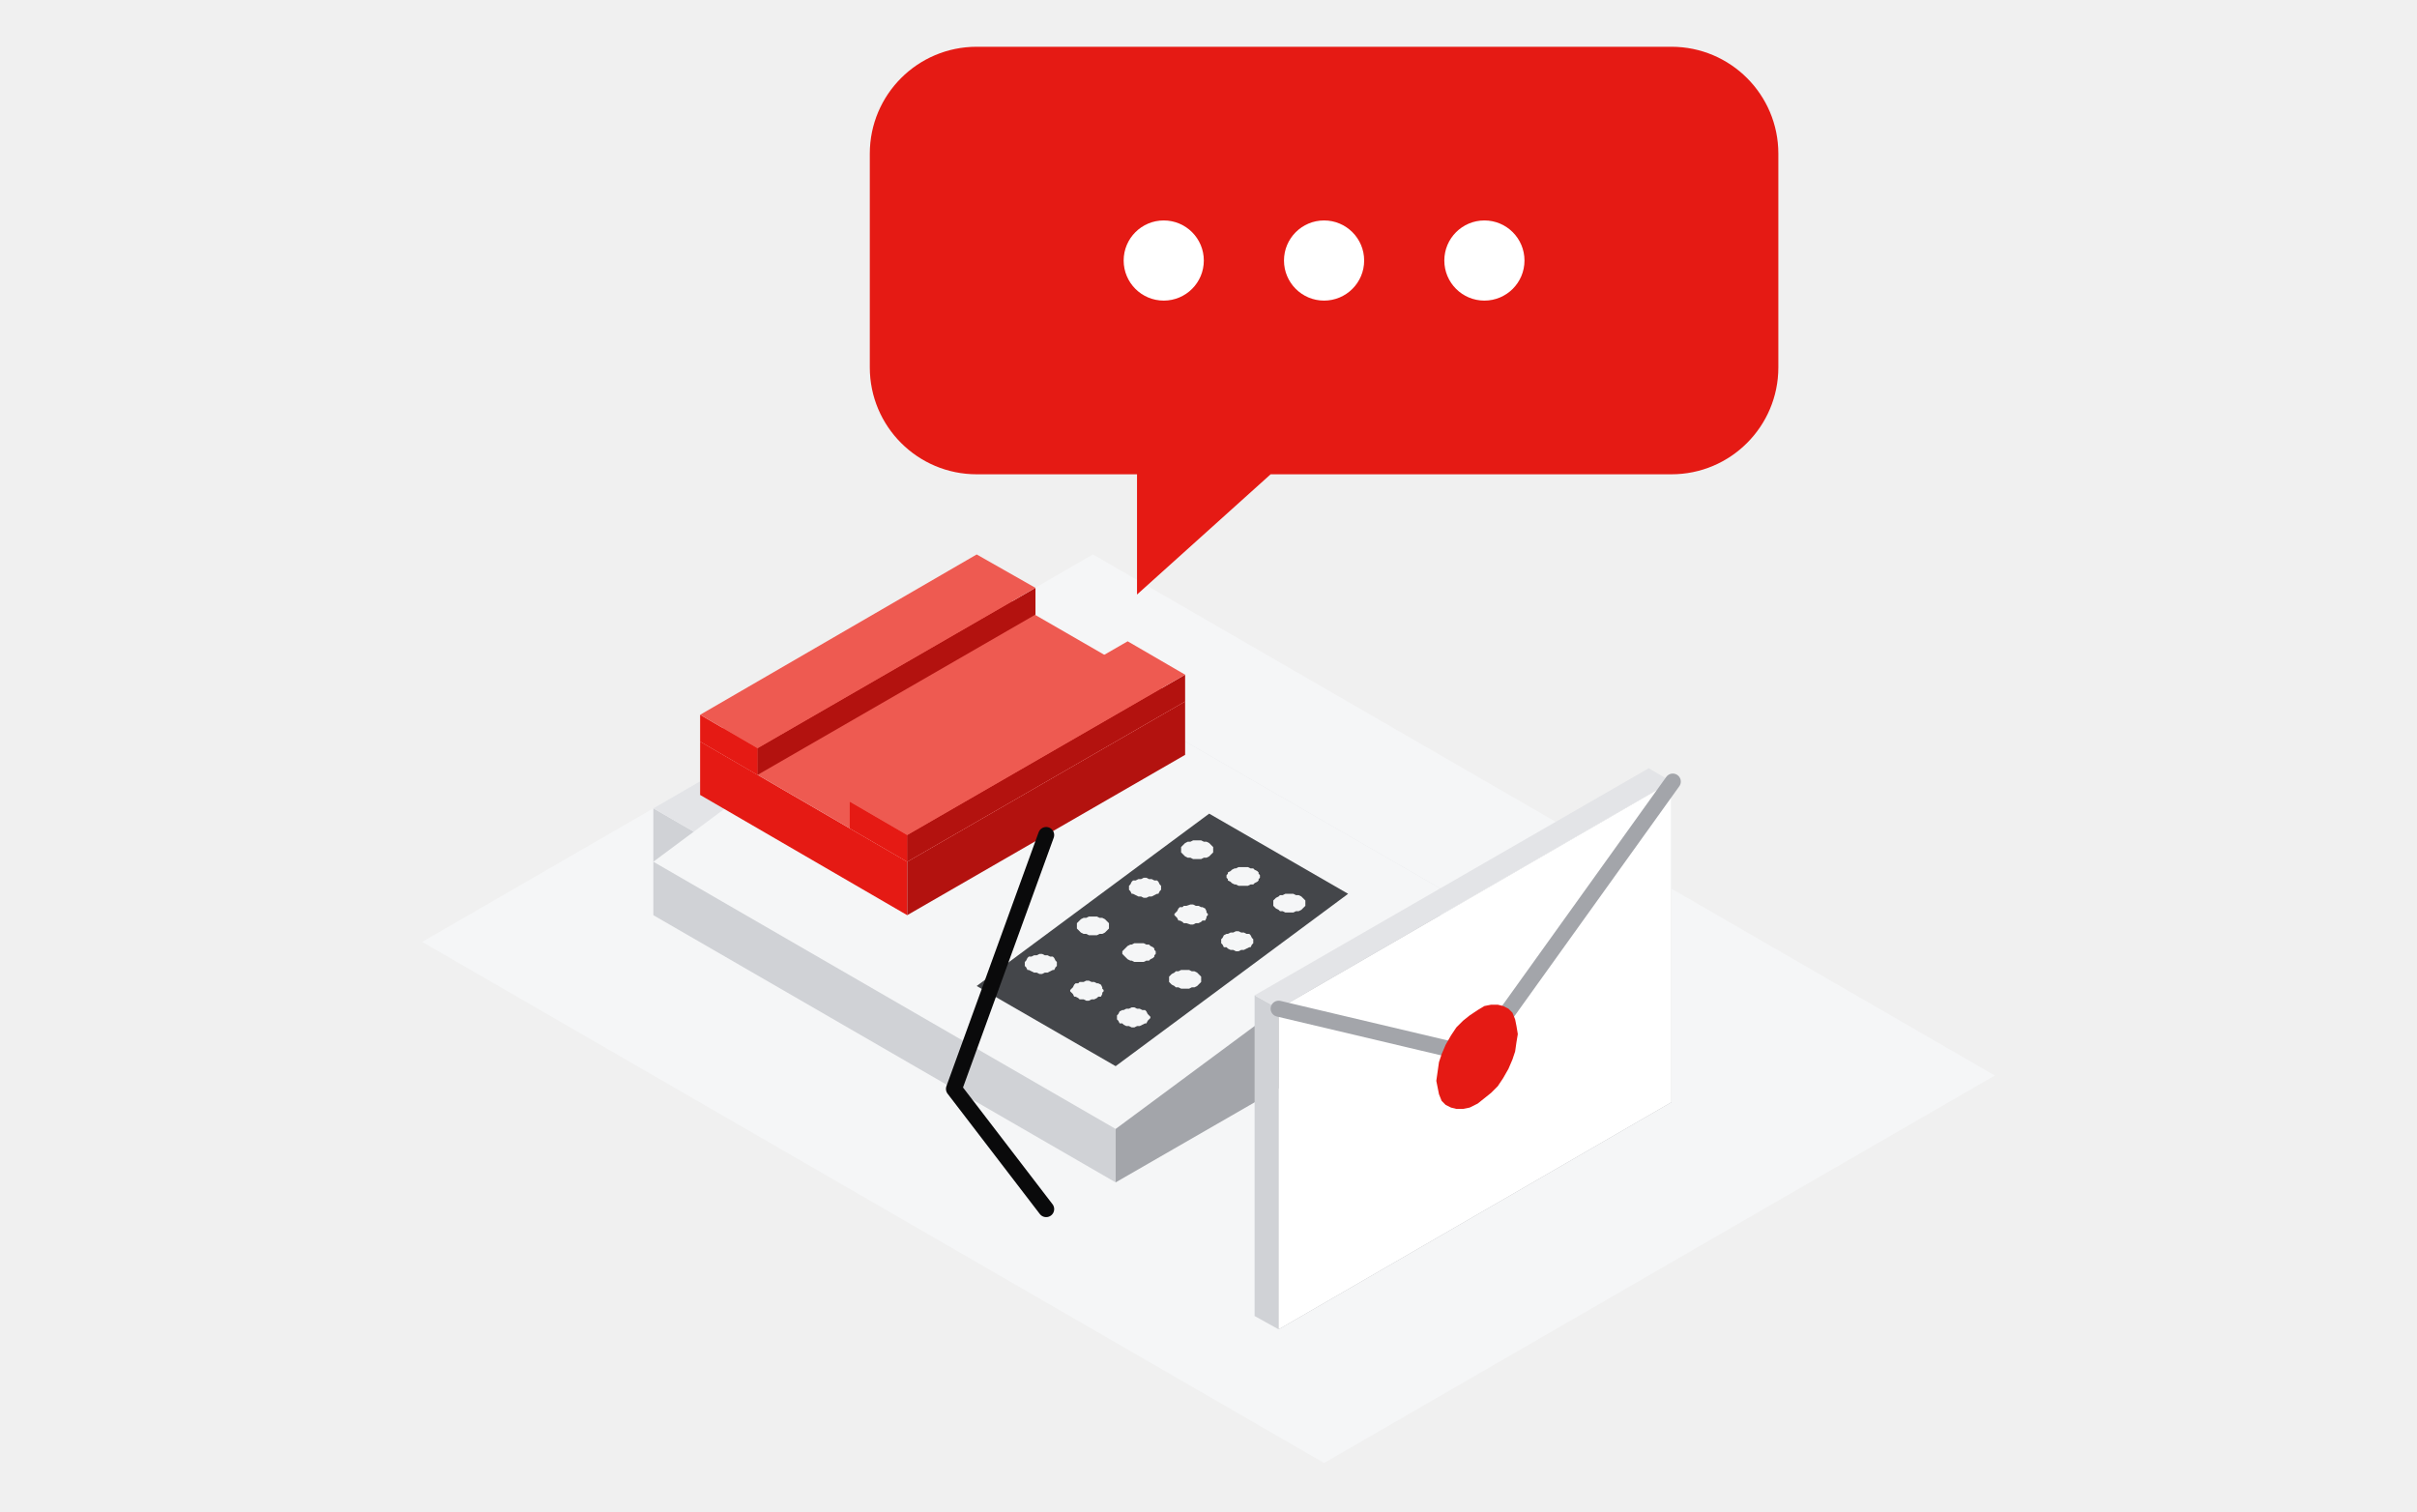
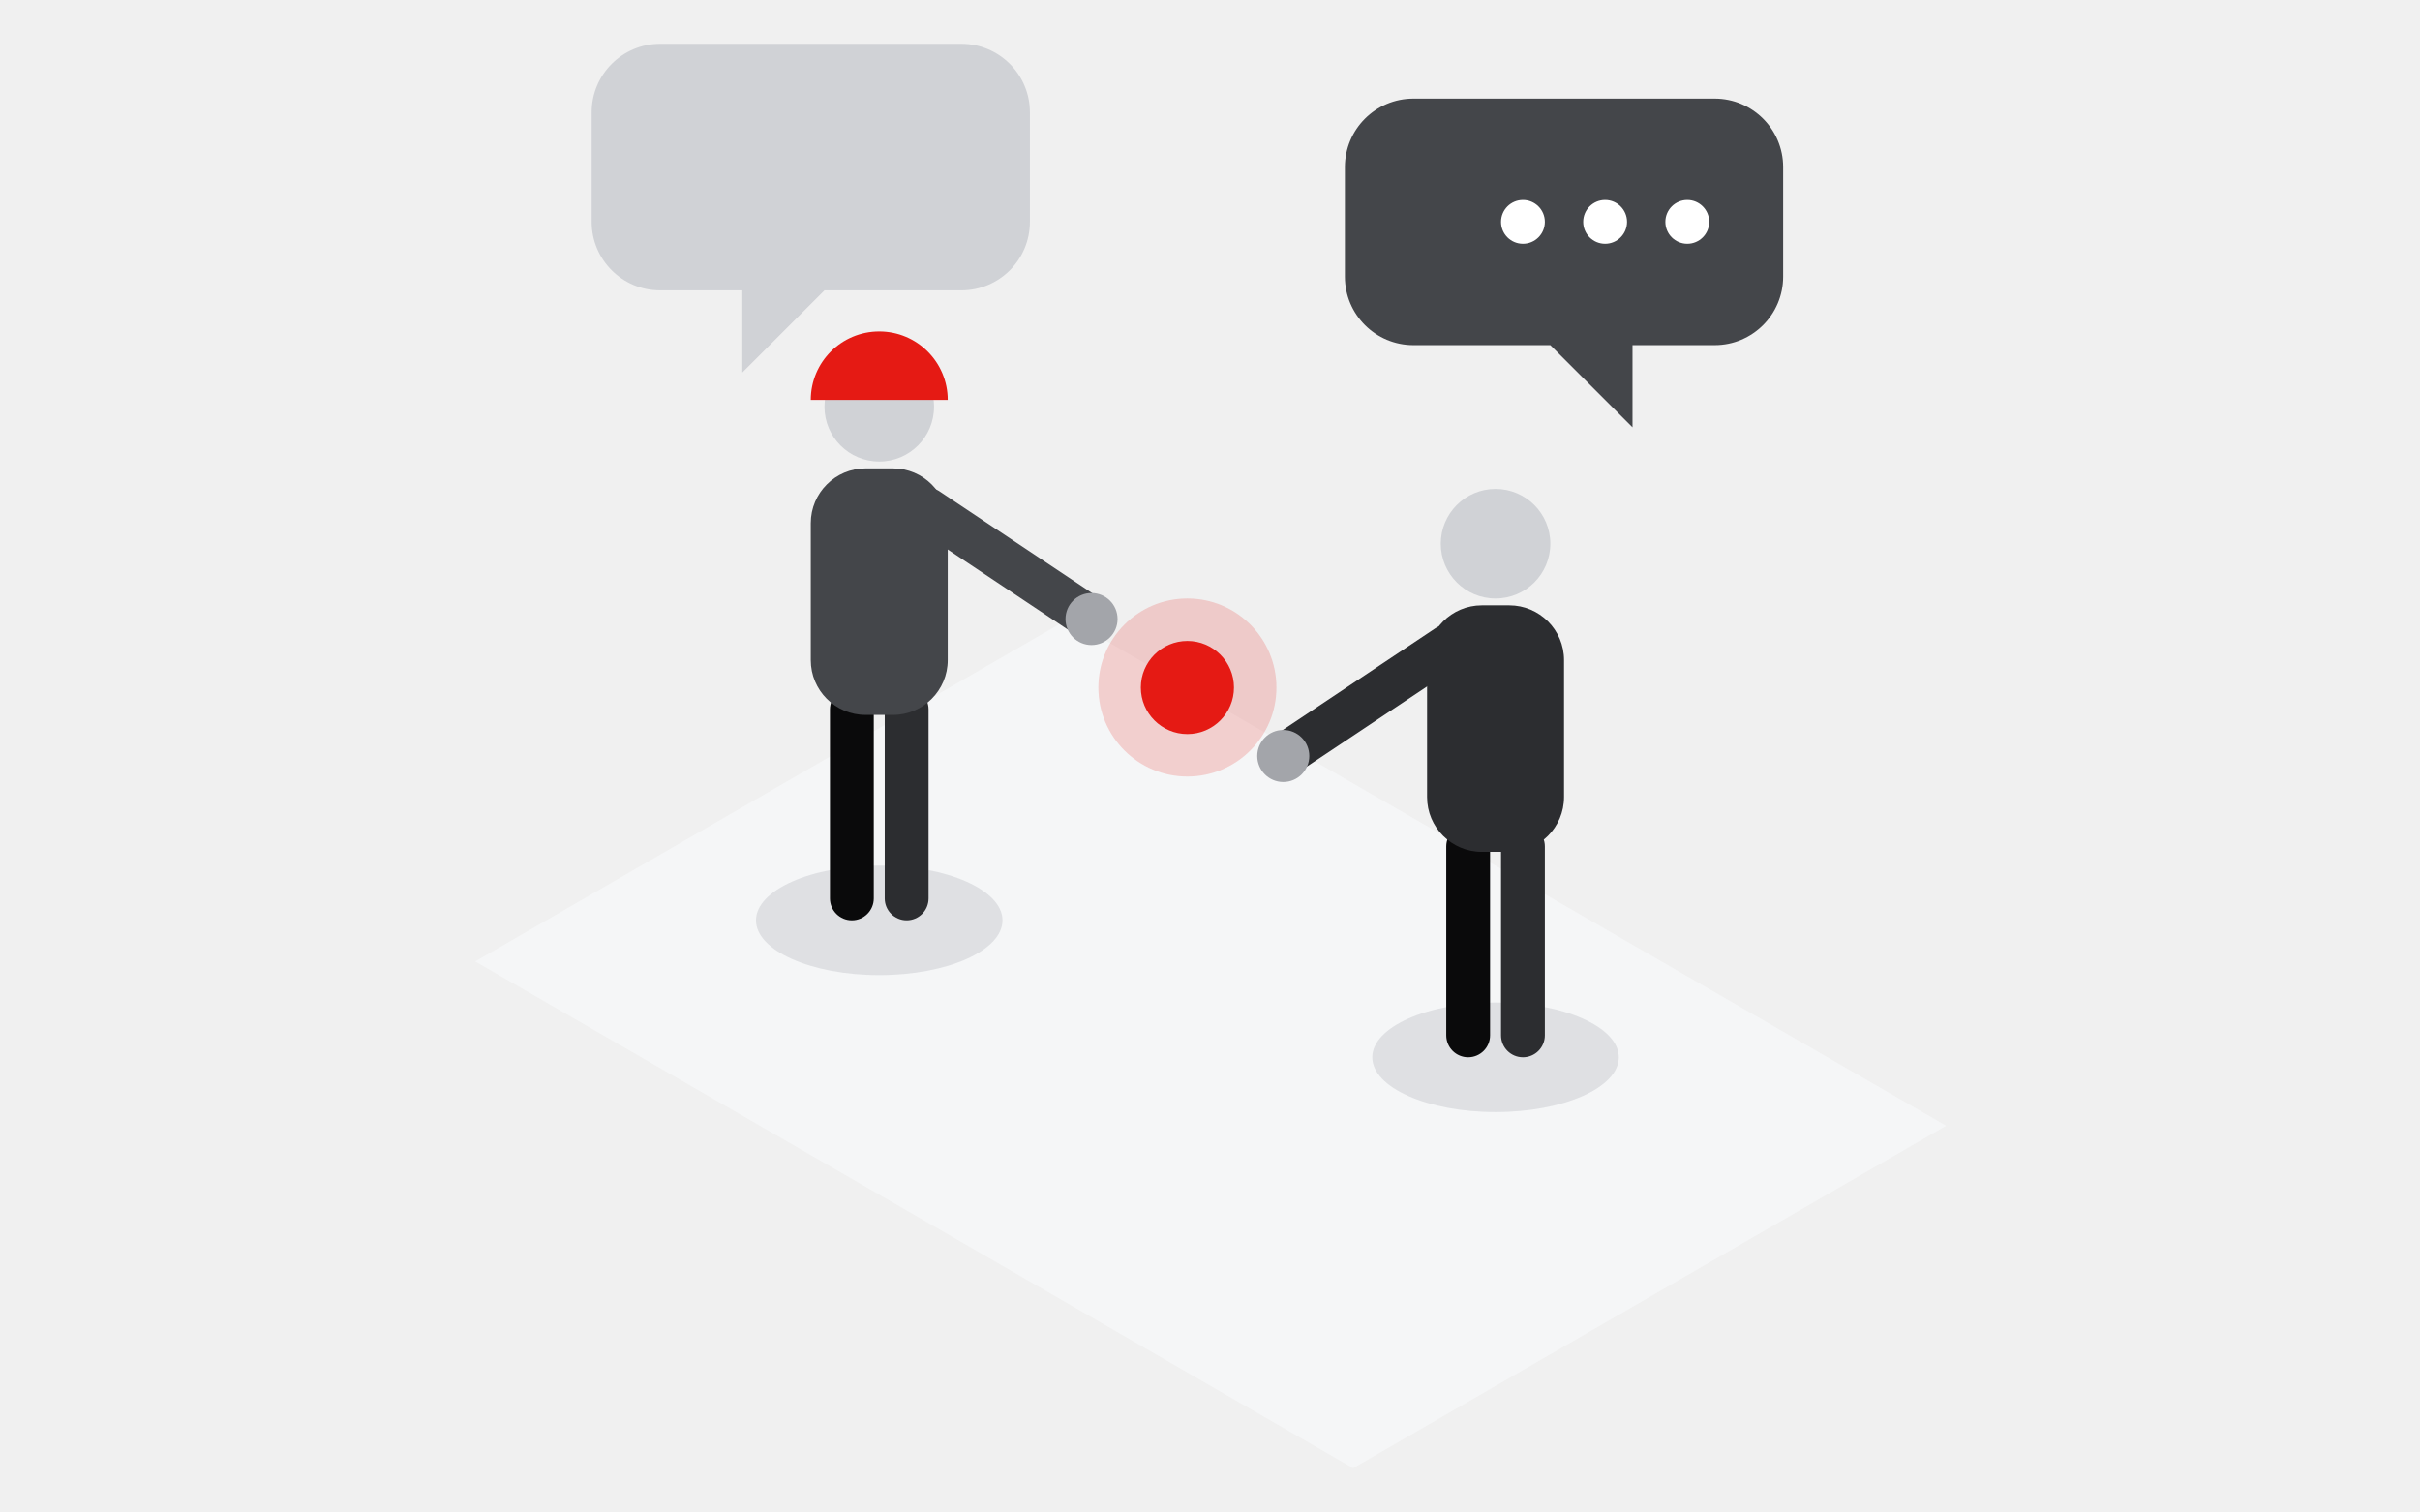
- <svg xmlns="http://www.w3.org/2000/svg" viewBox="-81.8 -49.5 180.9 113.1">
-   <polygon points="0.0,-8.0 67.5,31.0 17.3,60.0 -50.2,21.0" fill="#F5F6F7" />
-   <polygon points="-32.9,19.0 1.7,39.0 1.7,31.0 -32.9,11.0" fill="#D0D2D6" />
-   <polygon points="26.0,25.0 1.7,39.0 1.7,31.0 26.0,17.0" fill="#A3A5AA" />
-   <polygon points="-8.7,-3.0 26.0,17.0 1.7,31.0 -32.9,11.0" fill="#E3E4E7" />
-   <polygon points="-8.7,-3.0 26.0,17.0 1.7,35.0 -32.9,15.0" fill="#F5F6F7" />
-   <polygon points="8.7,11.4 19.1,17.4 1.7,30.3 -8.7,24.3" fill="#44464A" />
-   <polygon points="8.7,14.6 8.5,14.7 8.3,14.7 8.1,14.8 7.9,14.8 7.7,14.8 7.5,14.8 7.3,14.7 7.1,14.7 6.9,14.6 6.8,14.5 6.7,14.4 6.6,14.3 6.6,14.2 6.6,14.0 6.6,13.9 6.7,13.8 6.8,13.7 6.9,13.6 7.1,13.5 7.3,13.5 7.5,13.4 7.7,13.4 7.9,13.4 8.1,13.4 8.3,13.5 8.5,13.5 8.7,13.6 8.8,13.7 8.9,13.8 9.0,13.9 9.0,14.0 9.0,14.2 9.0,14.3 8.9,14.4 8.8,14.5" fill="#F5F6F7" />
-   <polygon points="4.8,17.4 4.6,17.5 4.4,17.6 4.2,17.6 4.0,17.7 3.8,17.7 3.6,17.6 3.4,17.6 3.2,17.5 3.0,17.4 2.9,17.4 2.8,17.2 2.7,17.1 2.7,17.0 2.7,16.9 2.7,16.8 2.8,16.7 2.9,16.5 3.0,16.4 3.2,16.4 3.4,16.3 3.6,16.3 3.8,16.2 4.0,16.2 4.2,16.3 4.4,16.3 4.6,16.4 4.8,16.4 4.9,16.5 5.0,16.7 5.1,16.8 5.1,16.9 5.1,17.0 5.1,17.1 5.0,17.2 4.9,17.4" fill="#F5F6F7" />
-   <polygon points="0.9,20.3 0.7,20.4 0.5,20.4 0.3,20.5 0.1,20.5 -0.1,20.5 -0.3,20.5 -0.5,20.4 -0.7,20.4 -0.9,20.3 -1.0,20.2 -1.1,20.1 -1.2,20.0 -1.2,19.9 -1.2,19.7 -1.2,19.6 -1.1,19.5 -1.0,19.4 -0.9,19.3 -0.7,19.2 -0.5,19.2 -0.3,19.1 -0.1,19.1 0.1,19.1 0.3,19.1 0.5,19.2 0.7,19.2 0.9,19.3 1.0,19.4 1.1,19.5 1.2,19.6 1.2,19.7 1.2,19.9 1.2,20.0 1.1,20.1 1.0,20.2" fill="#F5F6F7" />
-   <polygon points="-3.0,23.1 -3.2,23.2 -3.4,23.3 -3.6,23.3 -3.8,23.4 -4.0,23.4 -4.2,23.3 -4.4,23.3 -4.6,23.2 -4.8,23.1 -4.9,23.1 -5.0,22.9 -5.1,22.8 -5.1,22.7 -5.1,22.6 -5.1,22.5 -5.0,22.4 -4.9,22.2 -4.8,22.1 -4.6,22.1 -4.4,22.0 -4.2,22.0 -4.0,21.9 -3.8,21.9 -3.6,22.0 -3.4,22.0 -3.2,22.1 -3.0,22.1 -2.9,22.2 -2.8,22.4 -2.7,22.5 -2.7,22.6 -2.7,22.7 -2.7,22.8 -2.8,22.9 -2.9,23.1" fill="#F5F6F7" />
-   <polygon points="12.1,16.6 12.0,16.7 11.8,16.7 11.6,16.8 11.4,16.8 11.2,16.8 10.9,16.8 10.7,16.7 10.6,16.7 10.4,16.6 10.3,16.5 10.1,16.4 10.1,16.3 10.0,16.2 10.0,16.0 10.1,15.9 10.1,15.8 10.3,15.7 10.4,15.6 10.6,15.5 10.7,15.5 10.9,15.4 11.2,15.4 11.4,15.4 11.6,15.4 11.8,15.5 12.0,15.5 12.1,15.6 12.3,15.7 12.4,15.8 12.4,15.9 12.5,16.0 12.5,16.2 12.4,16.3 12.4,16.4 12.3,16.5" fill="#F5F6F7" />
-   <polygon points="8.2,19.4 8.1,19.5 7.9,19.6 7.7,19.6 7.5,19.7 7.3,19.7 7.0,19.6 6.8,19.6 6.7,19.5 6.5,19.4 6.4,19.4 6.3,19.2 6.2,19.1 6.1,19.0 6.1,18.9 6.2,18.8 6.3,18.7 6.4,18.5 6.5,18.4 6.7,18.4 6.8,18.3 7.0,18.3 7.3,18.2 7.5,18.2 7.7,18.3 7.9,18.3 8.1,18.4 8.2,18.4 8.4,18.5 8.5,18.7 8.5,18.8 8.6,18.9 8.6,19.0 8.5,19.1 8.5,19.2 8.4,19.4" fill="#F5F6F7" />
-   <polygon points="4.3,22.3 4.2,22.4 4.0,22.4 3.8,22.5 3.6,22.5 3.4,22.5 3.1,22.5 2.9,22.4 2.8,22.4 2.6,22.3 2.5,22.2 2.4,22.1 2.3,22.0 2.2,21.9 2.2,21.7 2.3,21.6 2.4,21.5 2.5,21.4 2.6,21.3 2.8,21.2 2.9,21.2 3.1,21.1 3.4,21.1 3.6,21.1 3.8,21.1 4.0,21.2 4.2,21.2 4.3,21.3 4.5,21.4 4.6,21.5 4.6,21.6 4.7,21.7 4.7,21.9 4.6,22.0 4.6,22.1 4.5,22.2" fill="#F5F6F7" />
-   <polygon points="0.4,25.1 0.3,25.2 0.1,25.3 -0.1,25.3 -0.3,25.4 -0.5,25.4 -0.7,25.3 -1.0,25.3 -1.1,25.2 -1.3,25.1 -1.4,25.1 -1.5,24.9 -1.6,24.8 -1.7,24.7 -1.7,24.6 -1.6,24.5 -1.5,24.4 -1.4,24.2 -1.3,24.1 -1.1,24.1 -1.0,24.0 -0.7,24.0 -0.5,23.9 -0.3,23.9 -0.1,24.0 0.1,24.0 0.3,24.1 0.4,24.1 0.6,24.2 0.7,24.4 0.7,24.5 0.8,24.6 0.8,24.7 0.7,24.8 0.7,24.9 0.6,25.1" fill="#F5F6F7" />
-   <polygon points="15.6,18.6 15.4,18.7 15.2,18.7 15.0,18.8 14.8,18.8 14.6,18.8 14.4,18.8 14.2,18.7 14.0,18.7 13.9,18.6 13.7,18.5 13.6,18.4 13.5,18.3 13.5,18.2 13.5,18.0 13.5,17.9 13.6,17.8 13.7,17.7 13.9,17.6 14.0,17.5 14.2,17.5 14.4,17.4 14.6,17.4 14.8,17.4 15.0,17.4 15.2,17.5 15.4,17.5 15.6,17.6 15.7,17.7 15.8,17.8 15.9,17.9 15.9,18.0 15.9,18.2 15.9,18.3 15.8,18.4 15.7,18.5" fill="#F5F6F7" />
-   <polygon points="11.7,21.4 11.5,21.5 11.3,21.6 11.1,21.6 10.9,21.7 10.7,21.7 10.5,21.6 10.3,21.6 10.1,21.5 10.0,21.4 9.8,21.4 9.7,21.2 9.6,21.1 9.6,21.0 9.6,20.9 9.6,20.8 9.7,20.7 9.8,20.5 10.0,20.4 10.1,20.4 10.3,20.3 10.5,20.3 10.7,20.2 10.9,20.2 11.1,20.3 11.3,20.3 11.5,20.4 11.7,20.4 11.8,20.5 11.9,20.7 12.0,20.8 12.0,20.9 12.0,21.0 12.0,21.1 11.9,21.2 11.8,21.4" fill="#F5F6F7" />
-   <polygon points="7.8,24.3 7.6,24.4 7.4,24.4 7.2,24.5 7.0,24.5 6.8,24.5 6.6,24.5 6.4,24.4 6.2,24.4 6.1,24.3 5.9,24.2 5.8,24.1 5.7,24.0 5.7,23.9 5.7,23.7 5.7,23.6 5.8,23.5 5.9,23.4 6.1,23.3 6.2,23.2 6.4,23.2 6.6,23.1 6.8,23.1 7.0,23.1 7.2,23.1 7.4,23.2 7.6,23.2 7.8,23.3 7.9,23.4 8.0,23.5 8.1,23.6 8.1,23.7 8.1,23.9 8.1,24.0 8.0,24.1 7.9,24.2" fill="#F5F6F7" />
-   <polygon points="3.9,27.1 3.7,27.2 3.5,27.3 3.3,27.3 3.1,27.4 2.9,27.4 2.7,27.3 2.5,27.3 2.3,27.2 2.2,27.1 2.0,27.1 1.9,26.9 1.8,26.8 1.8,26.7 1.8,26.6 1.8,26.5 1.9,26.4 2.0,26.2 2.2,26.1 2.3,26.1 2.5,26.0 2.7,26.0 2.9,25.9 3.1,25.9 3.3,26.0 3.5,26.0 3.7,26.1 3.9,26.1 4.0,26.2 4.1,26.4 4.2,26.5 4.3,26.6 4.3,26.7 4.2,26.8 4.1,26.9 4.0,27.1" fill="#F5F6F7" />
-   <polygon points="-29.4,10.0 -13.9,19.0 -13.9,15.0 -29.4,6.0" fill="#E51A14" />
-   <polygon points="6.9,7.0 -13.9,19.0 -13.9,15.0 6.9,3.0" fill="#B3120F" />
-   <polygon points="-8.7,-6.0 6.9,3.0 -13.9,15.0 -29.4,6.0" fill="#EE5A51" />
-   <polygon points="-29.4,6.0 -25.1,8.5 -25.1,6.5 -29.4,4.0" fill="#E51A14" />
-   <polygon points="-4.3,-3.5 -25.1,8.5 -25.1,6.5 -4.3,-5.5" fill="#B3120F" />
-   <polygon points="-8.7,-8.0 -4.3,-5.5 -25.1,6.5 -29.4,4.0" fill="#EE5A51" />
-   <polygon points="-18.2,12.5 -13.9,15.0 -13.9,13.0 -18.2,10.5" fill="#E51A14" />
-   <polygon points="6.9,3.0 -13.9,15.0 -13.9,13.0 6.9,1.0" fill="#B3120F" />
-   <polygon points="2.6,-1.5 6.9,1.0 -13.9,13.0 -18.2,10.5" fill="#EE5A51" />
-   <path d="M-3.5,13.0 L-10.4,32.0 L-3.5,41.0" stroke="#0A0A0B" stroke-width="1.2" fill="none" stroke-linecap="round" stroke-linejoin="round" />
-   <polygon points="12.1,49.0 13.9,50.0 13.9,26.0 12.1,25.0" fill="#D0D2D6" />
-   <polygon points="43.3,33.0 13.9,50.0 13.9,26.0 43.3,9.0" fill="#A3A5AA" />
-   <polygon points="41.6,8.0 43.3,9.0 13.9,26.0 12.1,25.0" fill="#E3E4E7" />
-   <polygon points="43.3,33.0 13.9,50.0 13.9,26.0 43.3,9.0" fill="#FFFFFF" />
-   <path d="M43.4,9.0 L28.7,29.5 L13.9,26.0" stroke="#A3A5AA" stroke-width="1.2" fill="none" stroke-linecap="round" stroke-linejoin="round" />
-   <polygon points="25.7,31.4 25.8,30.7 25.9,30.0 26.1,29.4 26.4,28.7 26.8,28.0 27.2,27.4 27.7,26.9 28.2,26.5 28.8,26.1 29.3,25.8 29.8,25.7 30.3,25.7 30.7,25.8 31.1,26.0 31.4,26.3 31.6,26.8 31.7,27.3 31.8,27.9 31.7,28.5 31.6,29.2 31.4,29.8 31.1,30.5 30.7,31.2 30.3,31.8 29.8,32.3 29.3,32.7 28.8,33.1 28.2,33.4 27.7,33.5 27.2,33.5 26.8,33.4 26.4,33.2 26.1,32.9 25.9,32.4 25.8,31.9" fill="#E51A14" />
-   <path d="M-8.7,-46.0 h52 a8,8 0 0 1 8,8 v16 a8,8 0 0 1 -8,8 h-30 l-10,9 v-9 h-12 a8,8 0 0 1 -8,-8 v-16 a8,8 0 0 1 8,-8z" fill="#E51A14" />
-   <circle cx="5.3" cy="-30.0" r="3" fill="#FFFFFF" />
-   <circle cx="17.3" cy="-30.0" r="3" fill="#FFFFFF" />
-   <circle cx="29.3" cy="-30.0" r="3" fill="#FFFFFF" />
+ <svg xmlns="http://www.w3.org/2000/svg" viewBox="-81.5 -57.2 176.7 110.4">
+   <polygon points="-3.5,-12 60.6,25 17.3,50 -46.8,13" fill="#F5F6F7" />
+   <ellipse cx="-17.3" cy="10" rx="9" ry="4" fill="#D0D2D6" opacity=".6" />
+   <rect x="-20.9" y="-7" width="3.2" height="17" rx="1.6" fill="#0A0A0B" />
+   <rect x="-16.9" y="-7" width="3.2" height="17" rx="1.6" fill="#2C2D30" />
+   <rect x="-22.3" y="-23" width="10" height="18" rx="4" fill="#44464A" />
+   <path d="M-13.8,-20 L-1.8,-12" stroke="#44464A" stroke-width="3.2" stroke-linecap="round" />
+   <circle cx="-1.8" cy="-12" r="1.9" fill="#A3A5AA" />
+   <circle cx="-17.3" cy="-27.5" r="4" fill="#D0D2D6" />
+   <path d="M-22.3,-28 a5,5 0 0 1 10,0 z" fill="#E51A14" />
+   <ellipse cx="27.7" cy="20" rx="9" ry="4" fill="#D0D2D6" opacity=".6" />
+   <rect x="24.1" y="3" width="3.2" height="17" rx="1.6" fill="#0A0A0B" />
+   <rect x="28.1" y="3" width="3.2" height="17" rx="1.6" fill="#2C2D30" />
+   <rect x="22.7" y="-13" width="10" height="18" rx="4" fill="#2C2D30" />
+   <path d="M24.2,-10 L12.2,-2" stroke="#2C2D30" stroke-width="3.2" stroke-linecap="round" />
+   <circle cx="12.2" cy="-2" r="1.9" fill="#A3A5AA" />
+   <circle cx="27.7" cy="-17.5" r="4" fill="#D0D2D6" />
+   <circle cx="5.2" cy="-7" r="6.5" fill="#E51A14" opacity=".18" />
+   <circle cx="5.2" cy="-7" r="3.4" fill="#E51A14" />
+   <path d="M-33.3,-54 h22 a5,5 0 0 1 5,5 v8 a5,5 0 0 1 -5,5 h-10 l-6,6 v-6 h-6 a5,5 0 0 1 -5,-5 v-8 a5,5 0 0 1 5,-5z" fill="#D0D2D6" />
+   <path d="M21.7,-50 h22 a5,5 0 0 1 5,5 v8 a5,5 0 0 1 -5,5 h-6 v6 l-6,-6 h-10 a5,5 0 0 1 -5,-5 v-8 a5,5 0 0 1 5,-5z" fill="#44464A" />
+   <circle cx="29.7" cy="-41" r="1.6" fill="#FFFFFF" />
+   <circle cx="35.7" cy="-41" r="1.6" fill="#FFFFFF" />
+   <circle cx="41.7" cy="-41" r="1.6" fill="#FFFFFF" />
</svg>
